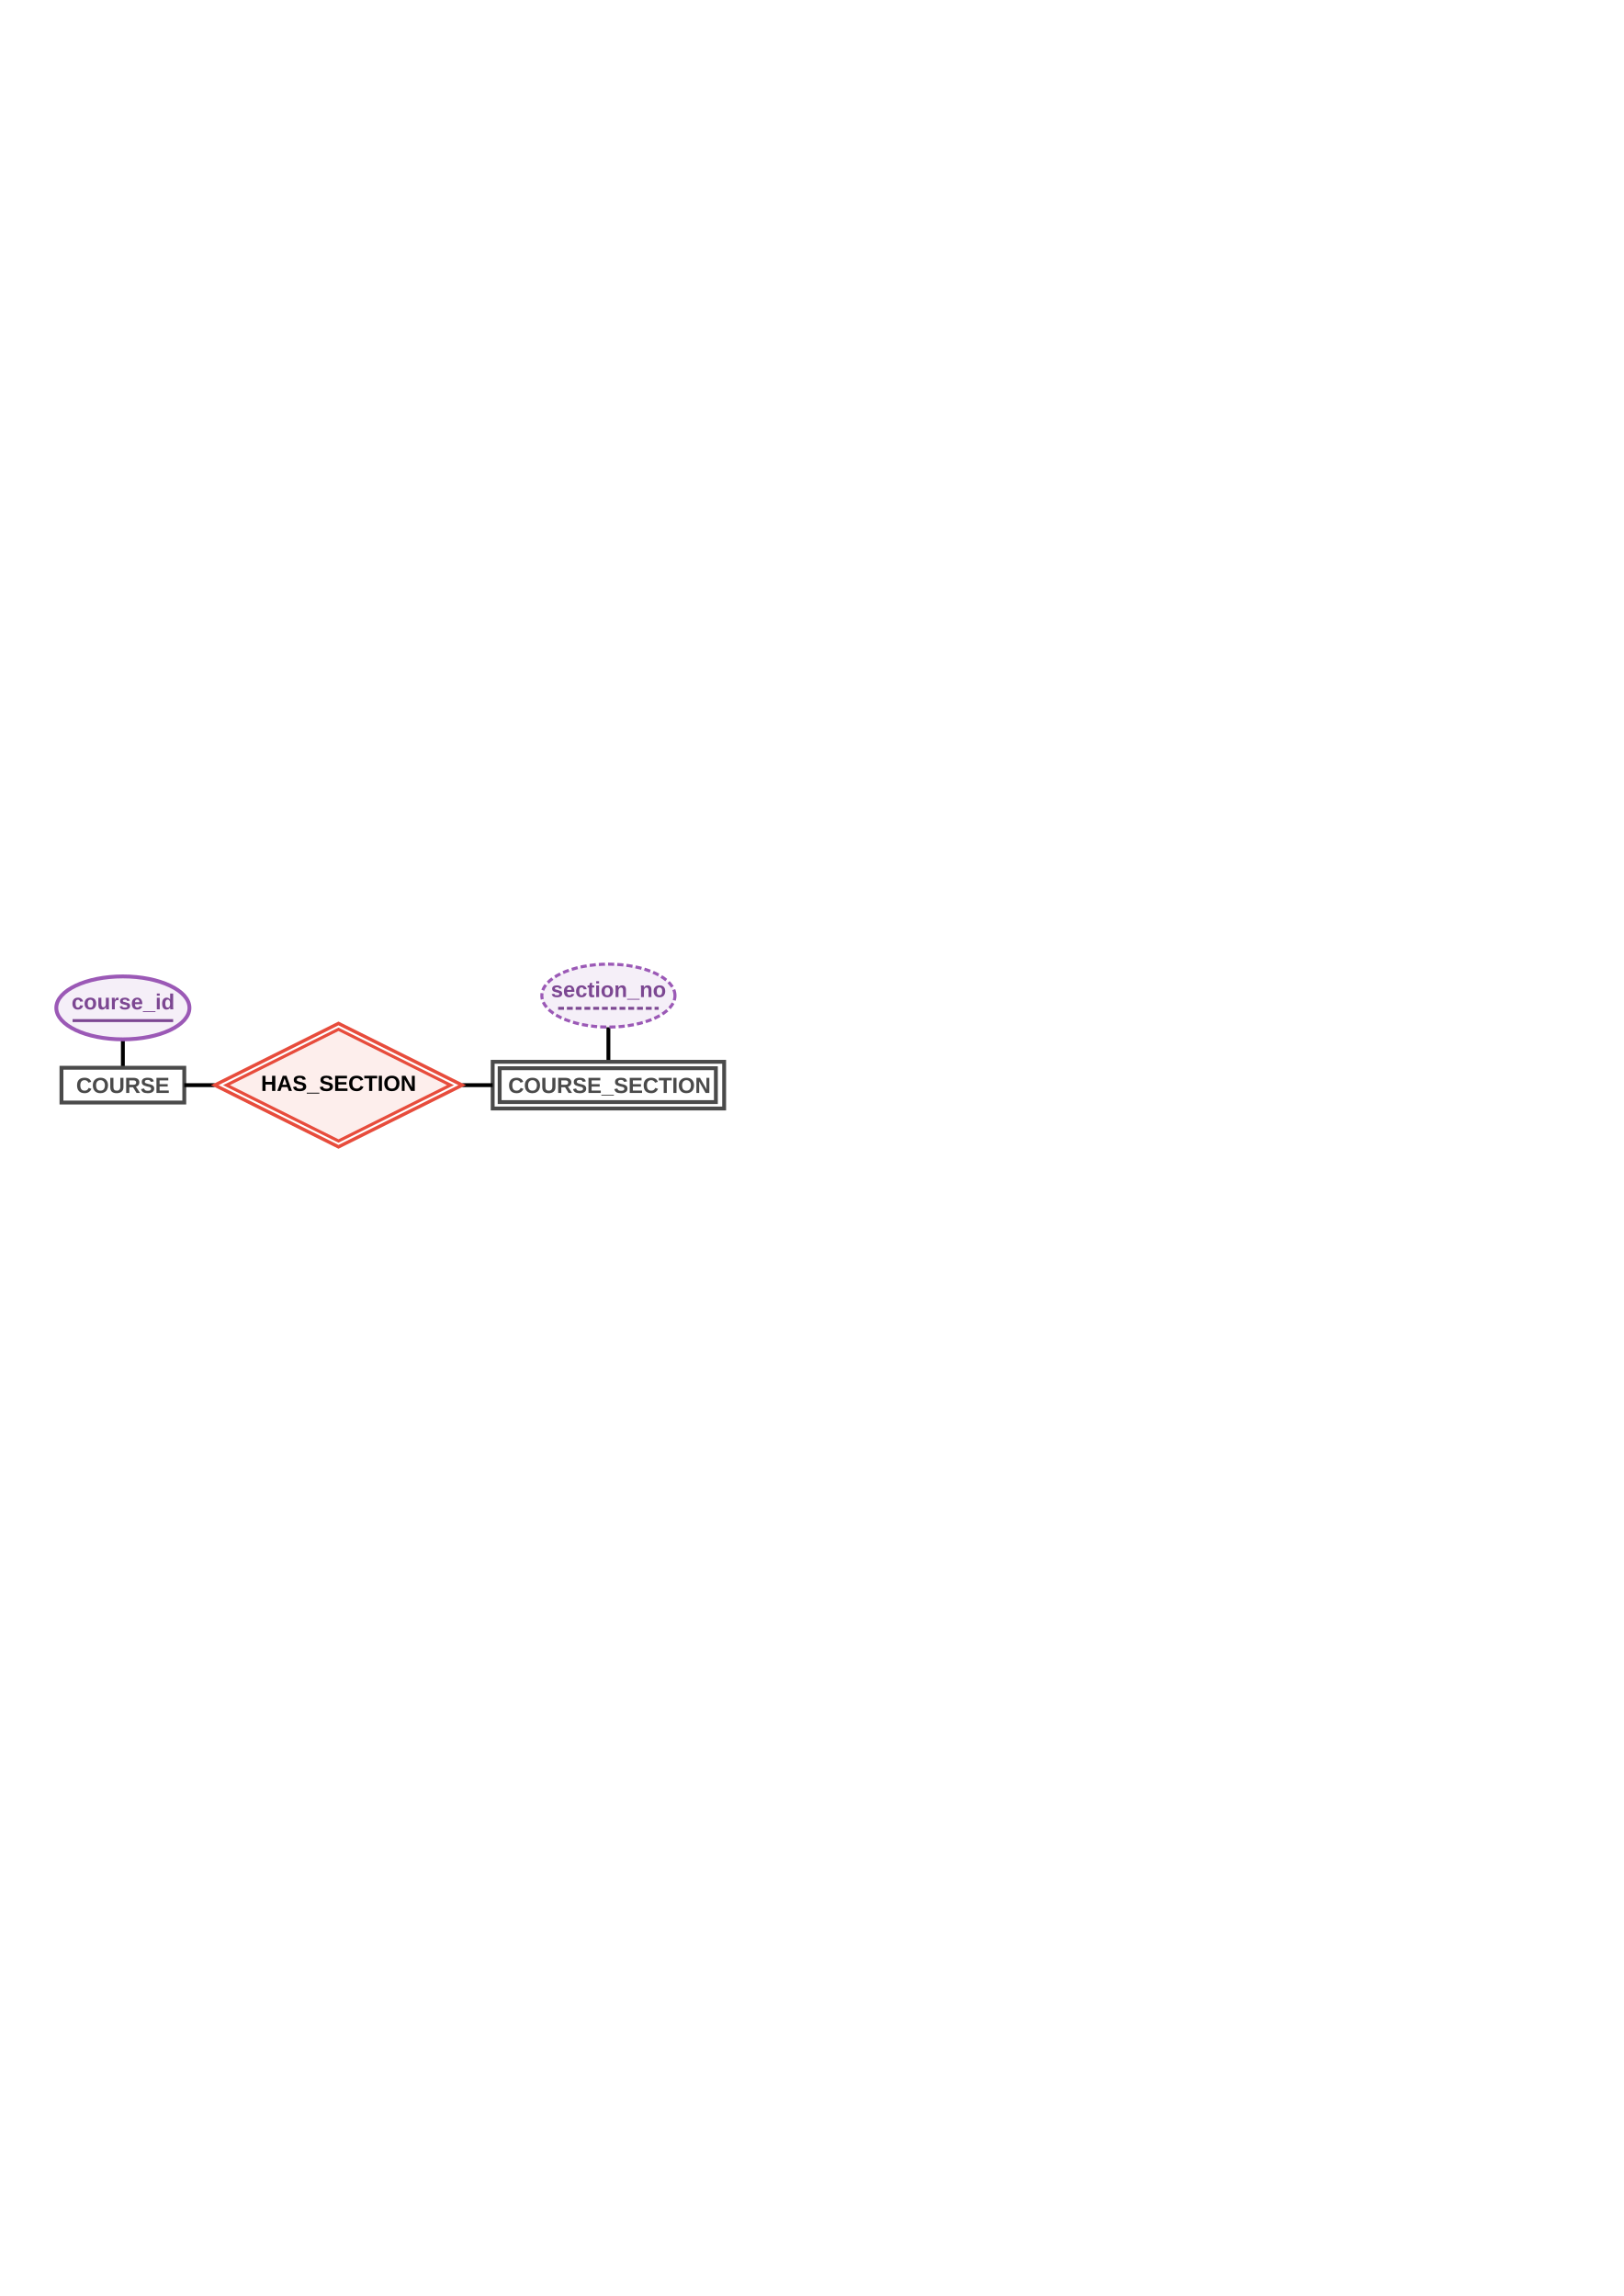
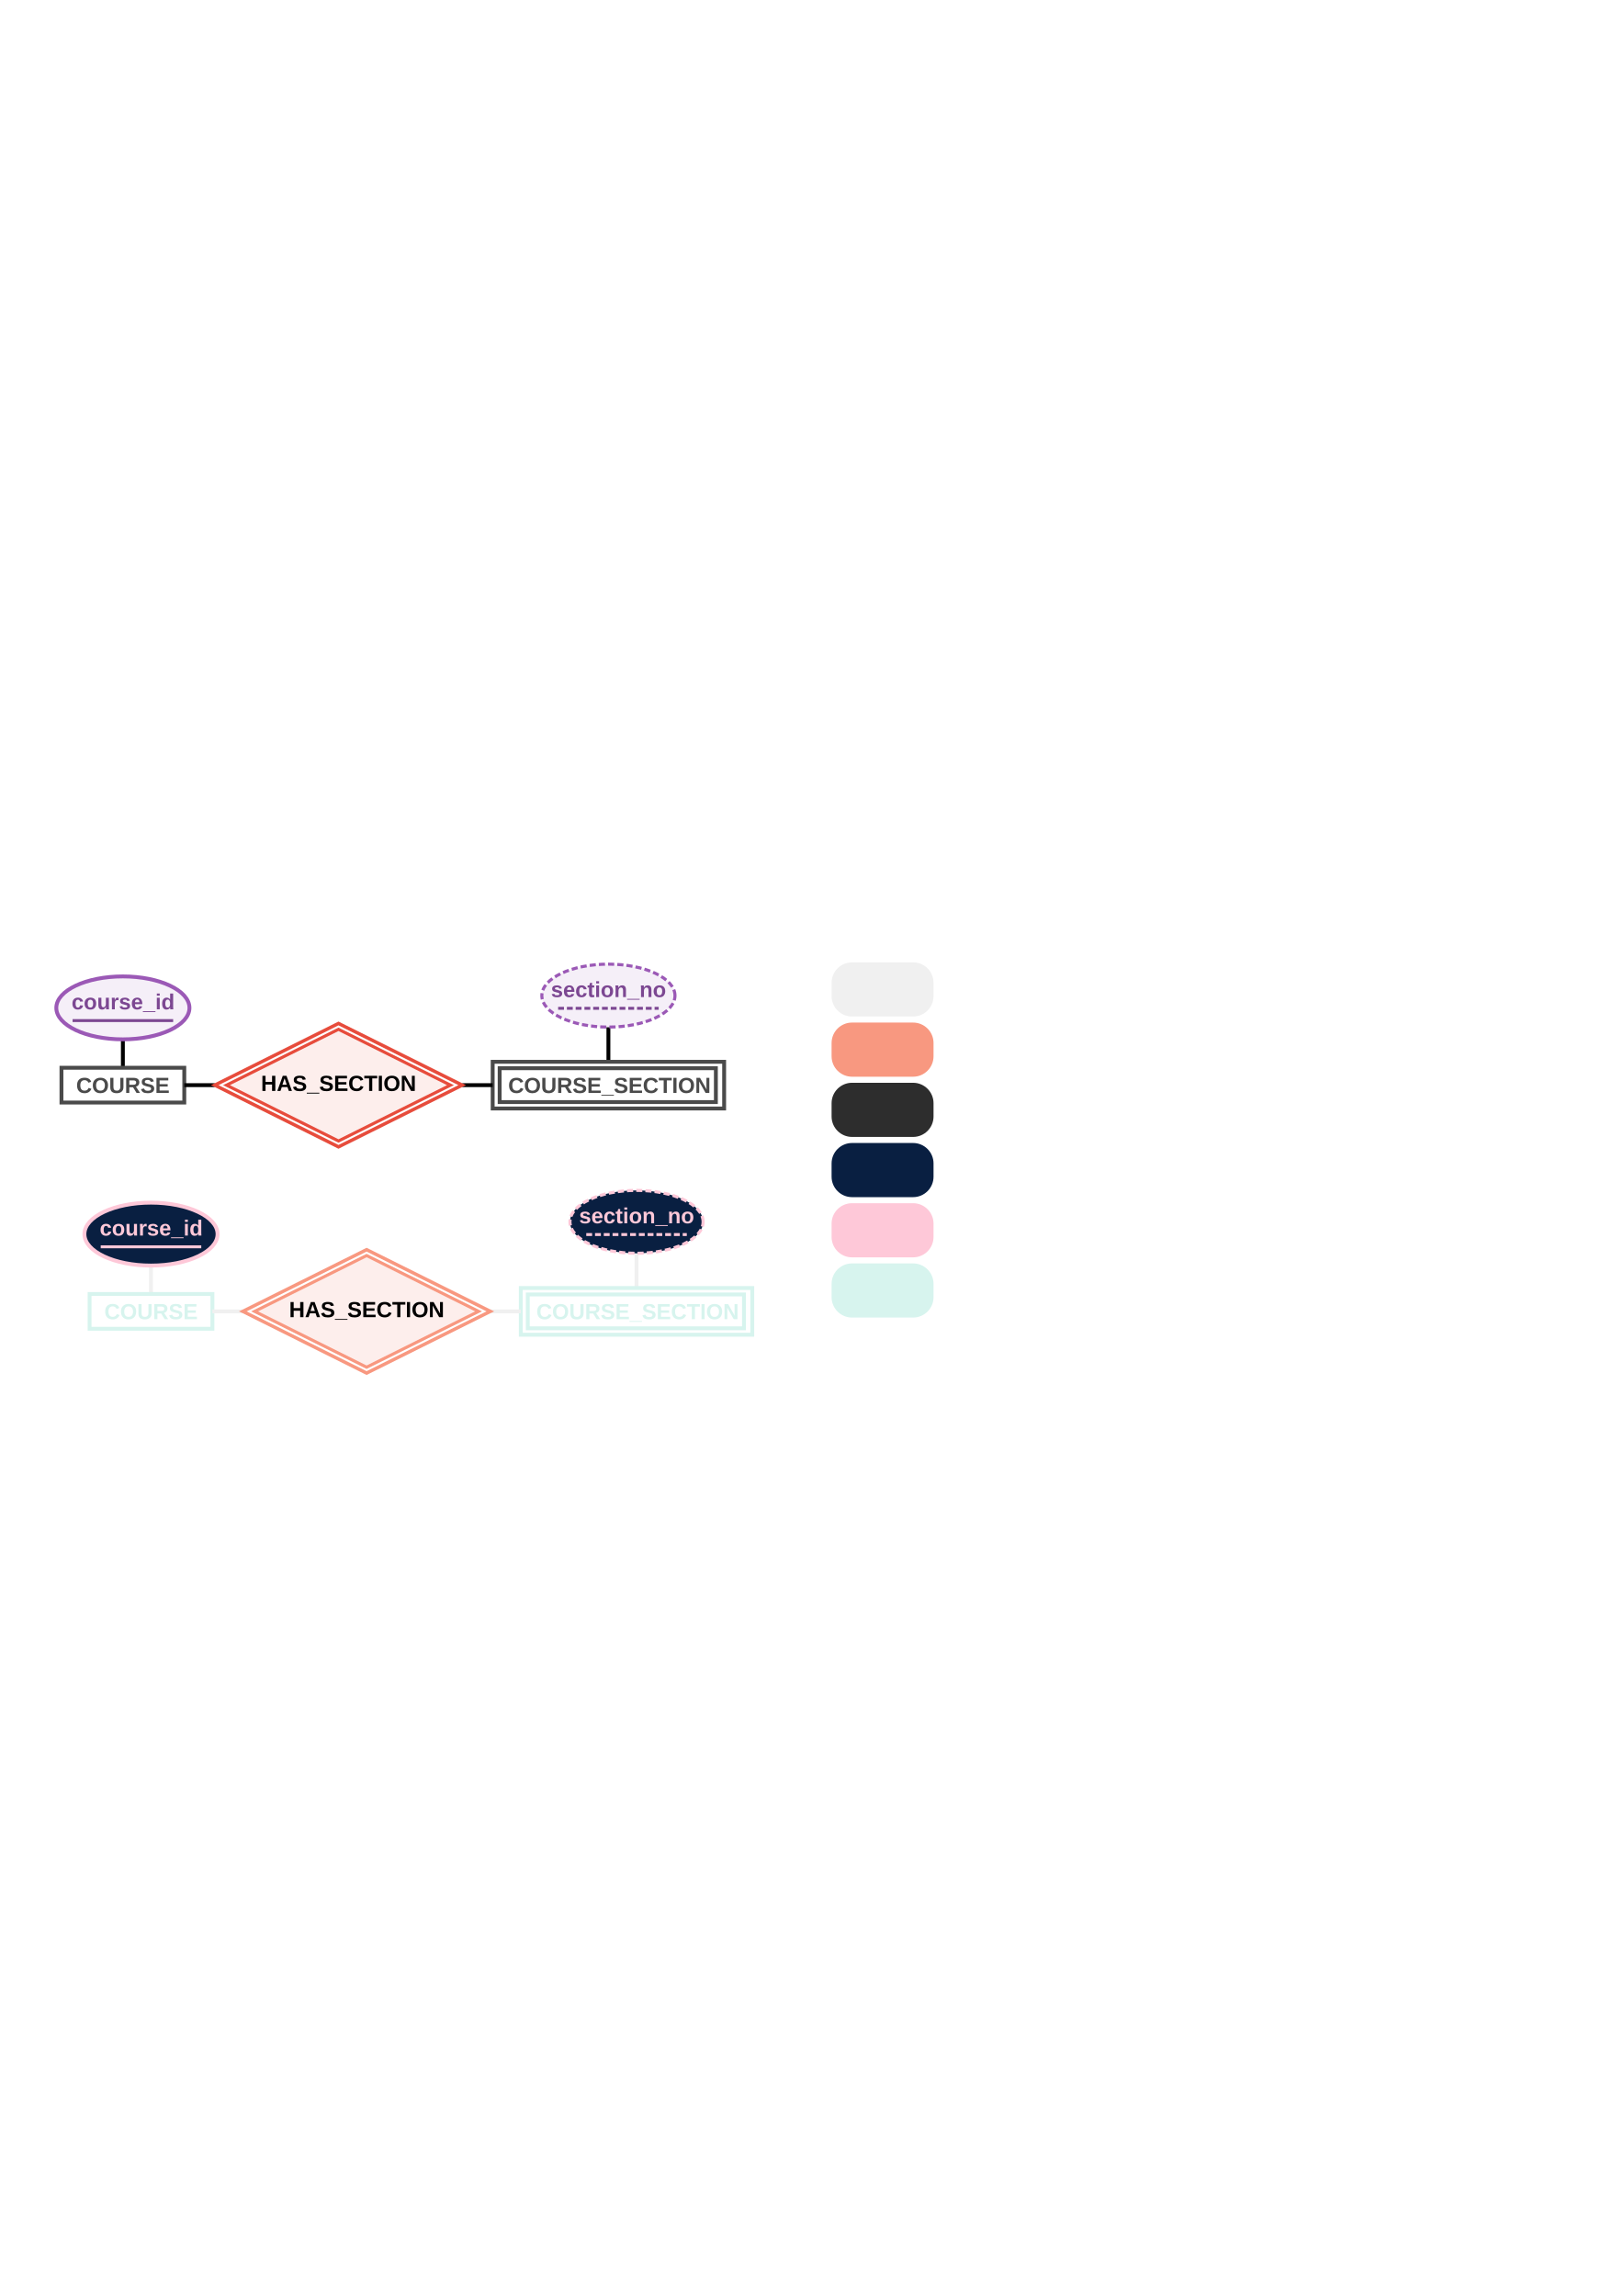
<svg xmlns="http://www.w3.org/2000/svg" width="210mm" height="297mm" viewBox="0 0 210 297" version="1.1" id="svg1">
  <defs id="defs1" />
  <g id="layer1">
    <path style="display:inline;fill:none;fill-rule:evenodd;stroke:#000000;stroke-width:0.5;stroke-linecap:butt;stroke-linejoin:miter;stroke-dasharray:none;stroke-opacity:1" id="path654" d="m 78.688,132.858 0,4.492" />
    <g id="g25" transform="translate(-46.61225,-10.63024)">
      <path fill-rule="nonzero" fill="#f5eff8" fill-opacity="1" stroke-width="0.68" stroke-linecap="butt" stroke-linejoin="miter" stroke="#9b59b6" stroke-opacity="1" stroke-miterlimit="10" d="m 133.91,139.418 c 0,-2.247 -3.854,-4.07 -8.609,-4.07 -4.756,0 -8.61,1.822 -8.61,4.07 0,2.247 3.854,4.07 8.61,4.07 4.755,0 8.609,-1.822 8.609,-4.07 z m 0,0" id="path632-1" style="stroke-width:0.397;stroke-dasharray:0.794, 0.397;stroke-dashoffset:0" />
      <g id="g24" transform="translate(-8.1212587e-5,-3.3511621e-4)">
        <text xml:space="preserve" style="font-style:normal;font-variant:normal;font-weight:bold;font-stretch:normal;font-size:2.822px;font-family:Arial;-inkscape-font-specification:'Arial, Bold';font-variant-ligatures:normal;font-variant-caps:normal;font-variant-numeric:normal;font-variant-east-asian:normal;text-align:start;writing-mode:lr-tb;direction:ltr;text-anchor:start;fill:#7c4792;fill-opacity:1;stroke-width:0.5;stroke-linecap:square;stroke-dasharray:none" x="117.869" y="139.606" id="text632-5">
          <tspan id="tspan16" x="117.869" y="139.606">section_no</tspan>
        </text>
        <path fill="none" stroke-width="0.398" stroke-linecap="butt" stroke-linejoin="miter" stroke="#7c4792" stroke-opacity="1" stroke-miterlimit="10" d="m 118.798,141.062 h 13.004" id="path633-7" style="stroke-width:0.378;stroke-dasharray:0.756, 0.378;stroke-dashoffset:0" />
      </g>
    </g>
    <g id="g26" transform="translate(-19.41068,0.9512114)">
      <rect style="fill:none;fill-opacity:1;stroke:#4a4a4a;stroke-width:0.5;stroke-linecap:square;stroke-dasharray:none;stroke-opacity:1" id="rect640" width="27.965" height="4.381" x="84.033" y="137.228" />
      <text xml:space="preserve" style="font-style:normal;font-variant:normal;font-weight:bold;font-stretch:normal;font-size:2.822px;font-family:Arial;-inkscape-font-specification:'Arial, Bold';font-variant-ligatures:normal;font-variant-caps:normal;font-variant-numeric:normal;font-variant-east-asian:normal;text-align:start;writing-mode:lr-tb;direction:ltr;text-anchor:start;fill:#4a4a4a;fill-opacity:1;stroke-width:0.5;stroke-linecap:square;stroke-dasharray:none" x="85.142" y="140.428" id="text6">
        <tspan id="tspan15" x="85.142" y="140.428">COURSE_SECTION</tspan>
      </text>
      <rect style="fill:none;fill-opacity:1;stroke:#4a4a4a;stroke-width:0.5;stroke-linecap:square;stroke-dasharray:none;stroke-opacity:1" id="rect15" width="29.937" height="6.04" x="83.13" y="136.398" />
    </g>
    <path style="display:inline;fill:none;fill-rule:evenodd;stroke:#000000;stroke-width:0.5;stroke-linecap:butt;stroke-linejoin:miter;stroke-dasharray:none;stroke-opacity:1" id="path8" d="m 15.891,134.445 0,3.675" />
    <g id="g23" transform="translate(-30.73866,-9.99429)">
      <path fill-rule="nonzero" fill="#f5eff8" fill-opacity="1" stroke-width="0.68" stroke-linecap="butt" stroke-linejoin="miter" stroke="#9b59b6" stroke-opacity="1" stroke-miterlimit="10" d="m 55.24,140.369 c 0,-2.247 -3.854,-4.07 -8.609,-4.07 -4.756,0 -8.61,1.822 -8.61,4.07 0,2.247 3.854,4.07 8.61,4.07 4.755,0 8.609,-1.822 8.609,-4.07 z m 0,0" id="path10" style="stroke-width:0.5;stroke-dasharray:none;stroke-dashoffset:0" />
      <g id="g22" transform="translate(0.7964962)">
        <text xml:space="preserve" style="font-style:normal;font-variant:normal;font-weight:bold;font-stretch:normal;font-size:2.822px;font-family:Arial;-inkscape-font-specification:'Arial, Bold';font-variant-ligatures:normal;font-variant-caps:normal;font-variant-numeric:normal;font-variant-east-asian:normal;text-align:start;writing-mode:lr-tb;direction:ltr;text-anchor:start;fill:#7c4792;fill-opacity:1;stroke-width:0.5;stroke-linecap:square;stroke-dasharray:none" x="39.198" y="140.557" id="text10">
          <tspan id="tspan21" x="39.198" y="140.557">course_id</tspan>
        </text>
        <path fill="none" stroke-width="0.398" stroke-linecap="butt" stroke-linejoin="miter" stroke="#7c4792" stroke-opacity="1" stroke-miterlimit="10" d="M 39.331,142.013 H 52.336" id="path11" style="stroke-width:0.378;stroke-dasharray:none;stroke-dashoffset:0" />
      </g>
    </g>
    <g id="g21" transform="translate(2.645833)">
      <rect style="fill:none;fill-opacity:1;stroke:#4a4a4a;stroke-width:0.5;stroke-linecap:square;stroke-dasharray:none;stroke-opacity:1" id="rect11" width="15.885" height="4.499" x="5.303" y="138.12" />
      <text xml:space="preserve" style="font-style:normal;font-variant:normal;font-weight:bold;font-stretch:normal;font-size:2.822px;font-family:Arial;-inkscape-font-specification:'Arial, Bold';font-variant-ligatures:normal;font-variant-caps:normal;font-variant-numeric:normal;font-variant-east-asian:normal;text-align:start;writing-mode:lr-tb;direction:ltr;text-anchor:start;fill:#4a4a4a;fill-opacity:1;stroke-width:0.5;stroke-linecap:square;stroke-dasharray:none" x="7.212" y="141.379" id="text11">
        <tspan id="tspan20" x="7.212" y="141.379">COURSE</tspan>
      </text>
    </g>
    <path style="display:inline;fill:none;fill-rule:evenodd;stroke:#000000;stroke-width:0.5;stroke-linecap:butt;stroke-linejoin:miter;stroke-dasharray:none;stroke-opacity:1" id="path26" d="m 63.72,140.369 -3.937,0" />
    <path style="display:inline;fill:none;fill-rule:evenodd;stroke:#000000;stroke-width:0.5;stroke-linecap:butt;stroke-linejoin:miter;stroke-dasharray:none;stroke-opacity:1" id="path27" d="m 27.771,140.369 -3.937,0" />
    <g id="g28" transform="translate(-1.566692,0.7812224)">
      <path fill-rule="nonzero" fill="#fdeeec" fill-opacity="1" stroke-width="0.536" stroke-linecap="butt" stroke-linejoin="miter" stroke="#e74c3c" stroke-opacity="1" stroke-miterlimit="10" d="m 59.829,139.588 -14.485,-7.223 -14.487,7.223 14.487,7.223 z m 0,0" id="path8-5" style="stroke-width:0.397;stroke-dasharray:none" />
      <text xml:space="preserve" style="font-style:normal;font-variant:normal;font-weight:bold;font-stretch:normal;font-size:2.822px;font-family:Arial;-inkscape-font-specification:'Arial, Bold';font-variant-ligatures:normal;font-variant-caps:normal;font-variant-numeric:normal;font-variant-east-asian:normal;text-align:start;writing-mode:lr-tb;direction:ltr;text-anchor:start;fill:#000000;fill-opacity:1;stroke-width:0.5;stroke-linecap:square;stroke-dasharray:none" x="35.317" y="140.336" id="text8">
        <tspan id="tspan25" x="35.317" y="140.336">HAS_SECTION</tspan>
      </text>
      <path fill-rule="nonzero" fill="#fdeeec" fill-opacity="1" stroke-width="0.536" stroke-linecap="butt" stroke-linejoin="miter" stroke="#e74c3c" stroke-opacity="1" stroke-miterlimit="10" d="m 61.349,139.588 -16.005,-7.981 -16.007,7.981 16.007,7.981 z m 0,0" id="path28" style="fill:none;stroke-width:0.439;stroke-dasharray:none" />
    </g>
+     <rect style="fill:#091f41;fill-opacity:1;stroke-width:2.219" id="rect2-0" width="13.186" height="7.005" x="107.552" y="147.852" rx="2.646" ry="2.646" />
+     <rect style="fill:#f0f0f0;fill-opacity:1;stroke-width:2.219" id="rect3-1" width="13.186" height="7.005" x="107.552" y="124.485" rx="2.646" ry="2.646" />
+     <rect style="fill:#fec8d8;fill-opacity:1;stroke-width:2.219" id="rect4-6" width="13.186" height="7.005" x="107.552" y="155.64" rx="2.646" ry="2.646" />
+     <rect style="fill:#2d2d2d;fill-opacity:1;stroke-width:2.219" id="rect5-5" width="13.186" height="7.005" x="107.552" y="140.063" rx="2.646" ry="2.646" />
+     <rect style="fill:#f89880;fill-opacity:1;stroke-width:2.219" id="rect7-7" width="13.186" height="7.005" x="107.552" y="132.274" rx="2.646" ry="2.646" />
+     <rect style="fill:#d7f4ee;fill-opacity:1;stroke-width:2.219" id="rect25-0" width="13.186" height="7.005" x="107.552" y="163.429" rx="2.646" ry="2.646" />
+     <path style="display:inline;fill:none;fill-rule:evenodd;stroke:#f0f0f0;stroke-width:0.5;stroke-linecap:butt;stroke-linejoin:miter;stroke-dasharray:none;stroke-opacity:1" id="path1" d="m 82.325,162.121 v 4.492" />
+     <path fill-rule="nonzero" fill="#f5eff8" fill-opacity="1" stroke-width="0.68" stroke-linecap="butt" stroke-linejoin="miter" stroke="#9b59b6" stroke-opacity="1" stroke-miterlimit="10" d="m 90.935,158.051 c 0,-2.247 -3.854,-4.07 -8.609,-4.07 -4.756,0 -8.61,1.822 -8.61,4.07 0,2.247 3.854,4.07 8.61,4.07 4.755,0 8.609,-1.822 8.609,-4.07 z m 0,0" id="path2" style="stroke-width:0.397;stroke-dasharray:0.794, 0.397;stroke-dashoffset:0;stroke:#fec8d8;stroke-opacity:1;fill:#091f41;fill-opacity:1" />
+     <text xml:space="preserve" style="font-style:normal;font-variant:normal;font-weight:bold;font-stretch:normal;font-size:2.822px;font-family:Arial;-inkscape-font-specification:'Arial, Bold';font-variant-ligatures:normal;font-variant-caps:normal;font-variant-numeric:normal;font-variant-east-asian:normal;text-align:start;writing-mode:lr-tb;direction:ltr;text-anchor:start;fill:#fec8d8;fill-opacity:1;stroke-width:0.5;stroke-linecap:square;stroke-dasharray:none" x="74.893" y="158.239" id="text2">
+       <tspan id="tspan2" x="74.893" y="158.239">section_no</tspan>
+     </text>
+     <path fill="none" stroke-width="0.398" stroke-linecap="butt" stroke-linejoin="miter" stroke="#7c4792" stroke-opacity="1" stroke-miterlimit="10" d="m 75.823,159.695 h 13.004" id="path3" style="stroke-width:0.378;stroke-dasharray:0.756, 0.378;stroke-dashoffset:0;stroke:#fec8d8;stroke-opacity:1" />
+     <rect style="fill:none;fill-opacity:1;stroke:#d7f4ee;stroke-width:0.5;stroke-linecap:square;stroke-dasharray:none;stroke-opacity:1" id="rect4" width="27.965" height="4.381" x="68.259" y="167.442" />
+     <text xml:space="preserve" style="font-style:normal;font-variant:normal;font-weight:bold;font-stretch:normal;font-size:2.822px;font-family:Arial;-inkscape-font-specification:'Arial, Bold';font-variant-ligatures:normal;font-variant-caps:normal;font-variant-numeric:normal;font-variant-east-asian:normal;text-align:start;writing-mode:lr-tb;direction:ltr;text-anchor:start;fill:#d7f4ee;fill-opacity:1;stroke-width:0.5;stroke-linecap:square;stroke-dasharray:none" x="69.368" y="170.643" id="text4">
+       <tspan id="tspan4" x="69.368" y="170.643">COURSE_SECTION</tspan>
+     </text>
+     <rect style="fill:none;fill-opacity:1;stroke:#d7f4ee;stroke-width:0.5;stroke-linecap:square;stroke-dasharray:none;stroke-opacity:1" id="rect5" width="29.937" height="6.04" x="67.357" y="166.613" />
+     <path style="display:inline;fill:none;fill-rule:evenodd;stroke:#f0f0f0;stroke-width:0.5;stroke-linecap:butt;stroke-linejoin:miter;stroke-dasharray:none;stroke-opacity:1" id="path5" d="m 19.528,163.708 v 3.675" />
+     <path fill-rule="nonzero" fill="#f5eff8" fill-opacity="1" stroke-width="0.68" stroke-linecap="butt" stroke-linejoin="miter" stroke="#9b59b6" stroke-opacity="1" stroke-miterlimit="10" d="m 28.138,159.639 c 0,-2.247 -3.854,-4.07 -8.609,-4.07 -4.756,0 -8.61,1.822 -8.61,4.07 0,2.247 3.854,4.07 8.61,4.07 4.755,0 8.609,-1.822 8.609,-4.07 z m 0,0" id="path6" style="stroke-width:0.5;stroke-dasharray:none;stroke-dashoffset:0;stroke:#fec8d8;stroke-opacity:1;fill:#091f41;fill-opacity:1" />
+     <text xml:space="preserve" style="font-style:normal;font-variant:normal;font-weight:bold;font-stretch:normal;font-size:2.822px;font-family:Arial;-inkscape-font-specification:'Arial, Bold';font-variant-ligatures:normal;font-variant-caps:normal;font-variant-numeric:normal;font-variant-east-asian:normal;text-align:start;writing-mode:lr-tb;direction:ltr;text-anchor:start;fill:#fec8d8;fill-opacity:1;stroke-width:0.5;stroke-linecap:square;stroke-dasharray:none" x="12.893" y="159.826" id="text7">
+       <tspan id="tspan6" x="12.893" y="159.826">course_id</tspan>
+     </text>
+     <path fill="none" stroke-width="0.398" stroke-linecap="butt" stroke-linejoin="miter" stroke="#7c4792" stroke-opacity="1" stroke-miterlimit="10" d="m 13.026,161.282 h 13.004" id="path7" style="stroke-width:0.378;stroke-dasharray:none;stroke-dashoffset:0;stroke:#fec8d8;stroke-opacity:1" />
+     <rect style="fill:none;fill-opacity:1;stroke:#d7f4ee;stroke-width:0.5;stroke-linecap:square;stroke-dasharray:none;stroke-opacity:1" id="rect8" width="15.885" height="4.499" x="11.586" y="167.383" />
+     <text xml:space="preserve" style="font-style:normal;font-variant:normal;font-weight:bold;font-stretch:normal;font-size:2.822px;font-family:Arial;-inkscape-font-specification:'Arial, Bold';font-variant-ligatures:normal;font-variant-caps:normal;font-variant-numeric:normal;font-variant-east-asian:normal;text-align:start;writing-mode:lr-tb;direction:ltr;text-anchor:start;fill:#d7f4ee;fill-opacity:1;stroke-width:0.5;stroke-linecap:square;stroke-dasharray:none" x="13.495" y="170.642" id="text9">
+       <tspan id="tspan8" x="13.495" y="170.642">COURSE</tspan>
+     </text>
+     <path style="display:inline;fill:none;fill-rule:evenodd;stroke:#f0f0f0;stroke-width:0.5;stroke-linecap:butt;stroke-linejoin:miter;stroke-dasharray:none;stroke-opacity:1" id="path9" d="M 67.357,169.633 H 63.419" />
+     <path style="display:inline;fill:none;fill-rule:evenodd;stroke:#f0f0f0;stroke-width:0.5;stroke-linecap:butt;stroke-linejoin:miter;stroke-dasharray:none;stroke-opacity:1" id="path12" d="M 31.408,169.633 H 27.471" />
+     <path fill-rule="nonzero" fill="#fdeeec" fill-opacity="1" stroke-width="0.536" stroke-linecap="butt" stroke-linejoin="miter" stroke="#e74c3c" stroke-opacity="1" stroke-miterlimit="10" d="m 61.899,169.633 -14.485,-7.223 -14.487,7.223 14.487,7.223 z m 0,0" id="path13" style="stroke-width:0.397;stroke-dasharray:none;stroke:#f89880;stroke-opacity:1" />
+     <text xml:space="preserve" style="font-style:normal;font-variant:normal;font-weight:bold;font-stretch:normal;font-size:2.822px;font-family:Arial;-inkscape-font-specification:'Arial, Bold';font-variant-ligatures:normal;font-variant-caps:normal;font-variant-numeric:normal;font-variant-east-asian:normal;text-align:start;writing-mode:lr-tb;direction:ltr;text-anchor:start;fill:#000000;fill-opacity:1;stroke-width:0.5;stroke-linecap:square;stroke-dasharray:none" x="37.387" y="170.381" id="text13">
+       <tspan id="tspan13" x="37.387" y="170.381">HAS_SECTION</tspan>
+     </text>
+     <path fill-rule="nonzero" fill="#fdeeec" fill-opacity="1" stroke-width="0.536" stroke-linecap="butt" stroke-linejoin="miter" stroke="#e74c3c" stroke-opacity="1" stroke-miterlimit="10" d="m 63.419,169.633 -16.005,-7.981 -16.007,7.981 16.007,7.981 z m 0,0" id="path14" style="fill:none;stroke-width:0.439;stroke-dasharray:none;stroke:#f89880;stroke-opacity:1" />
  </g>
</svg>
